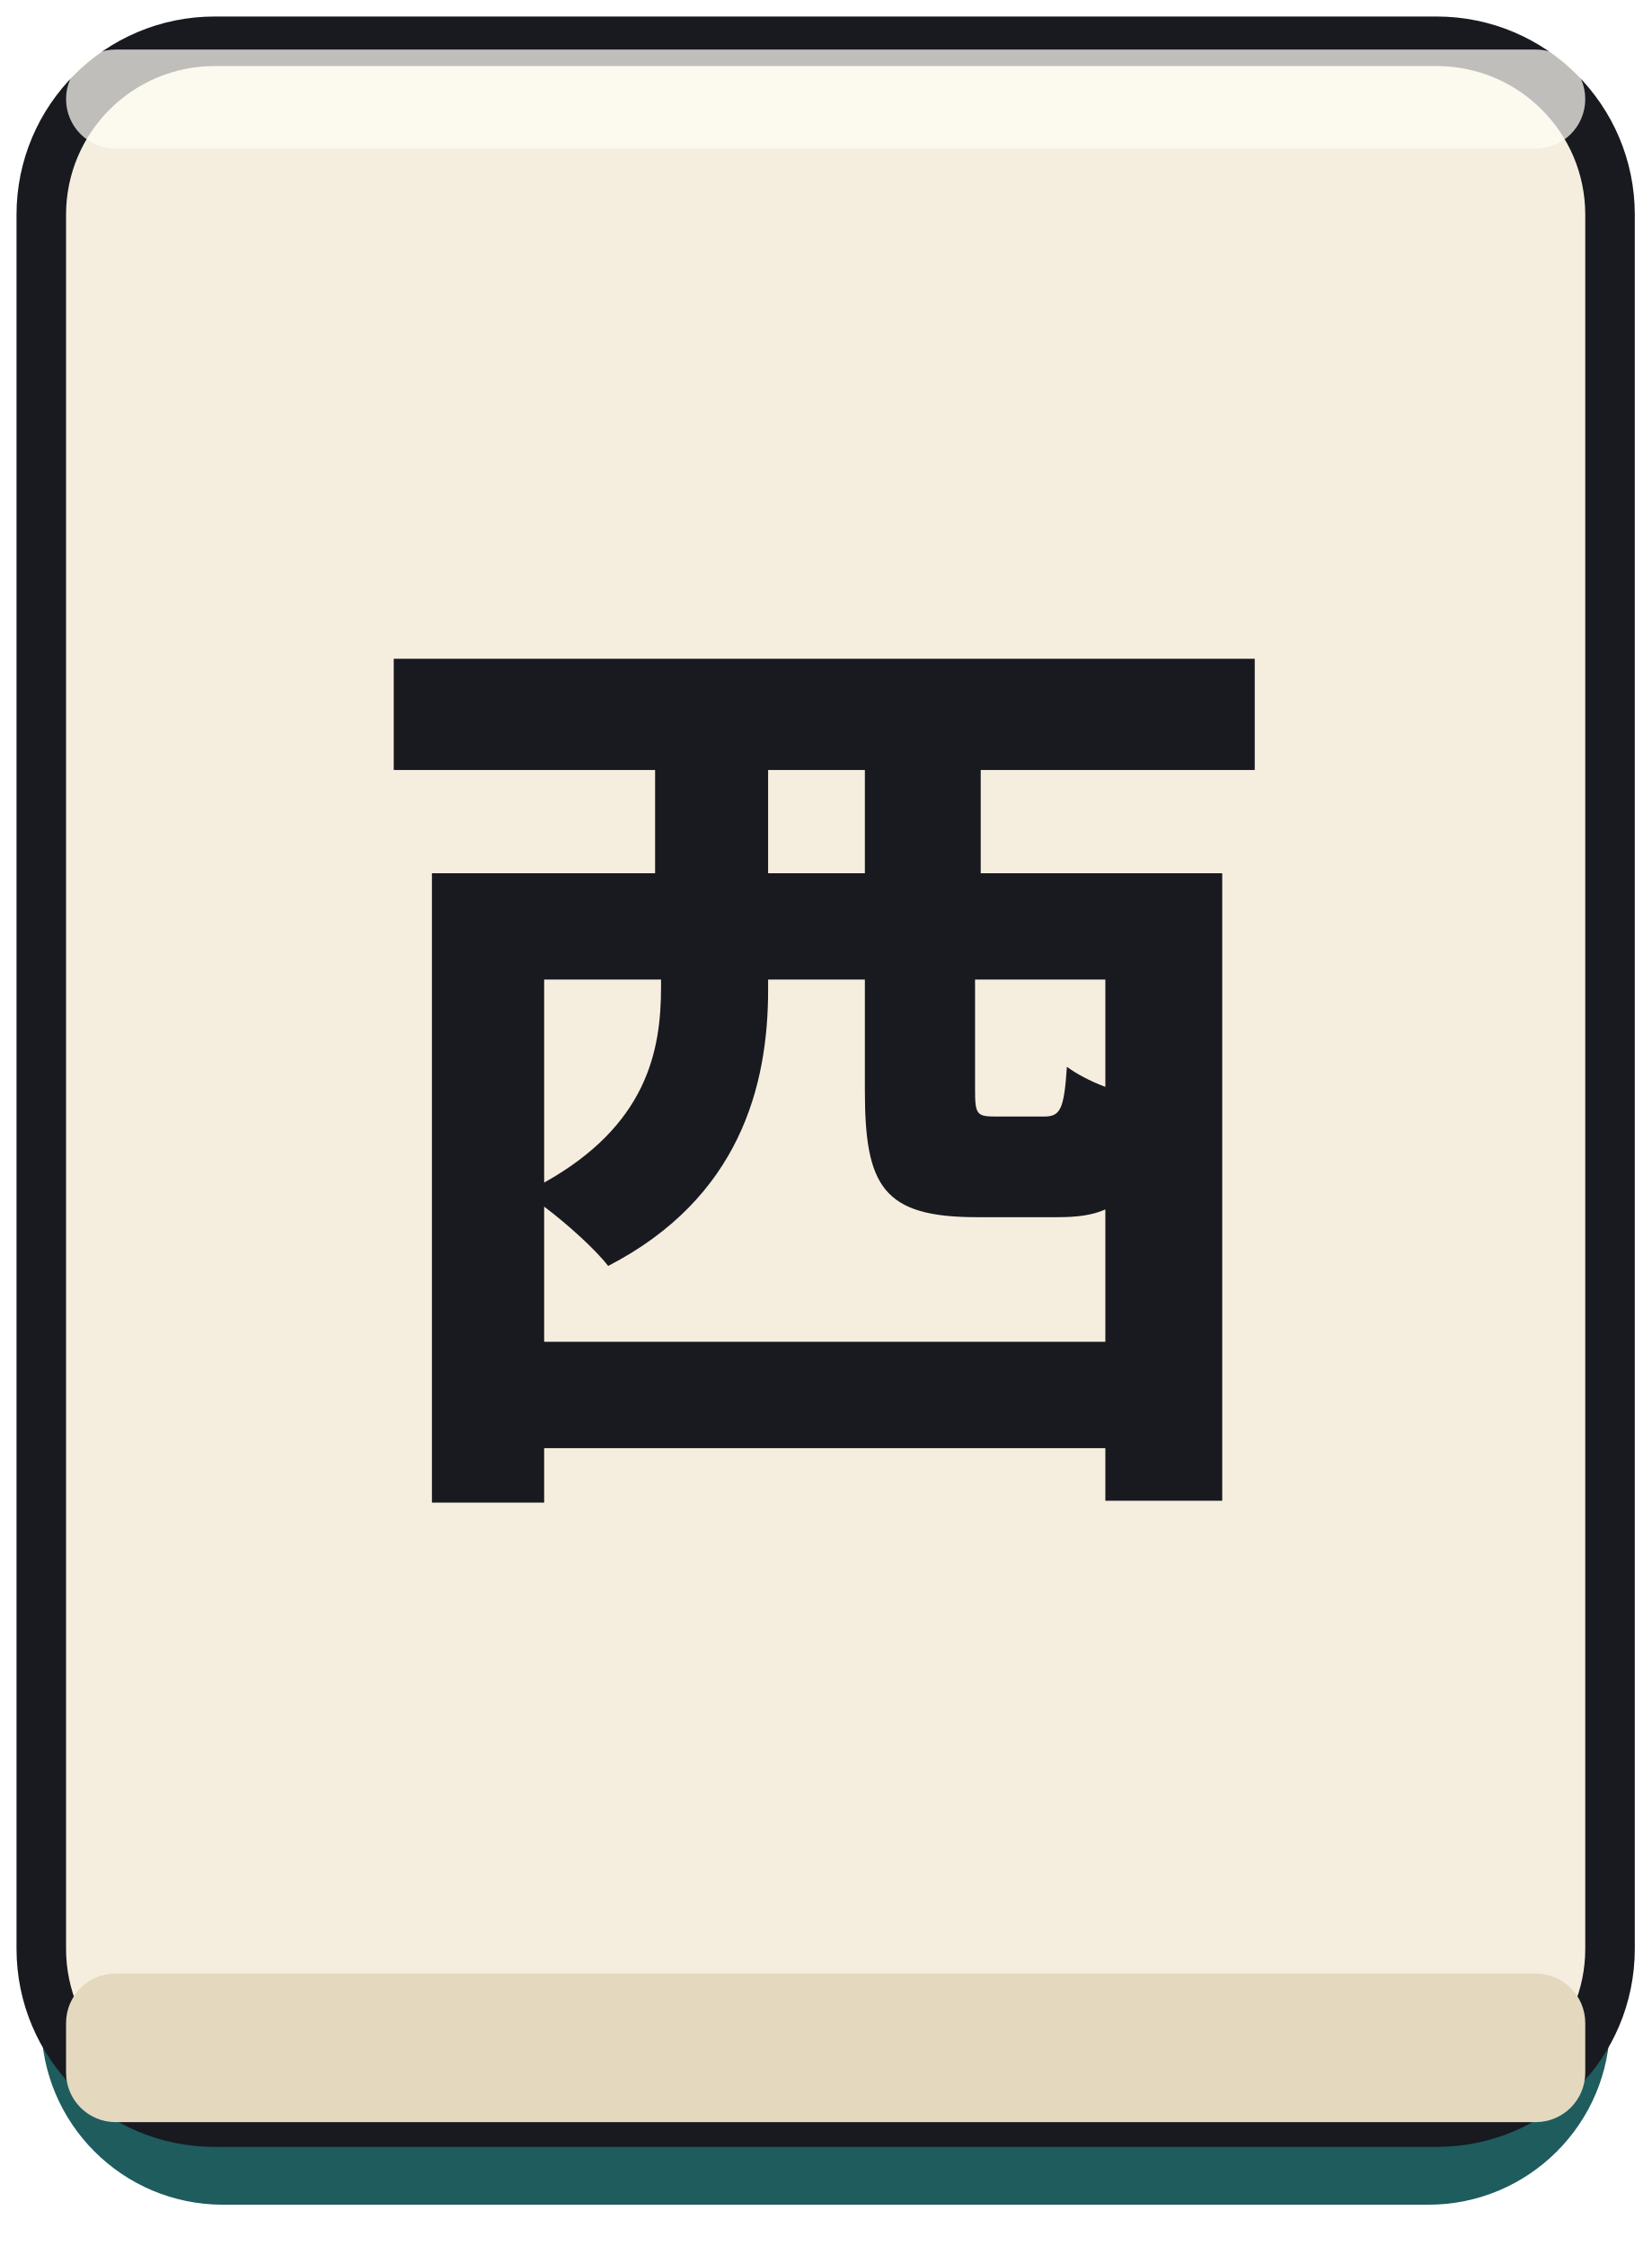
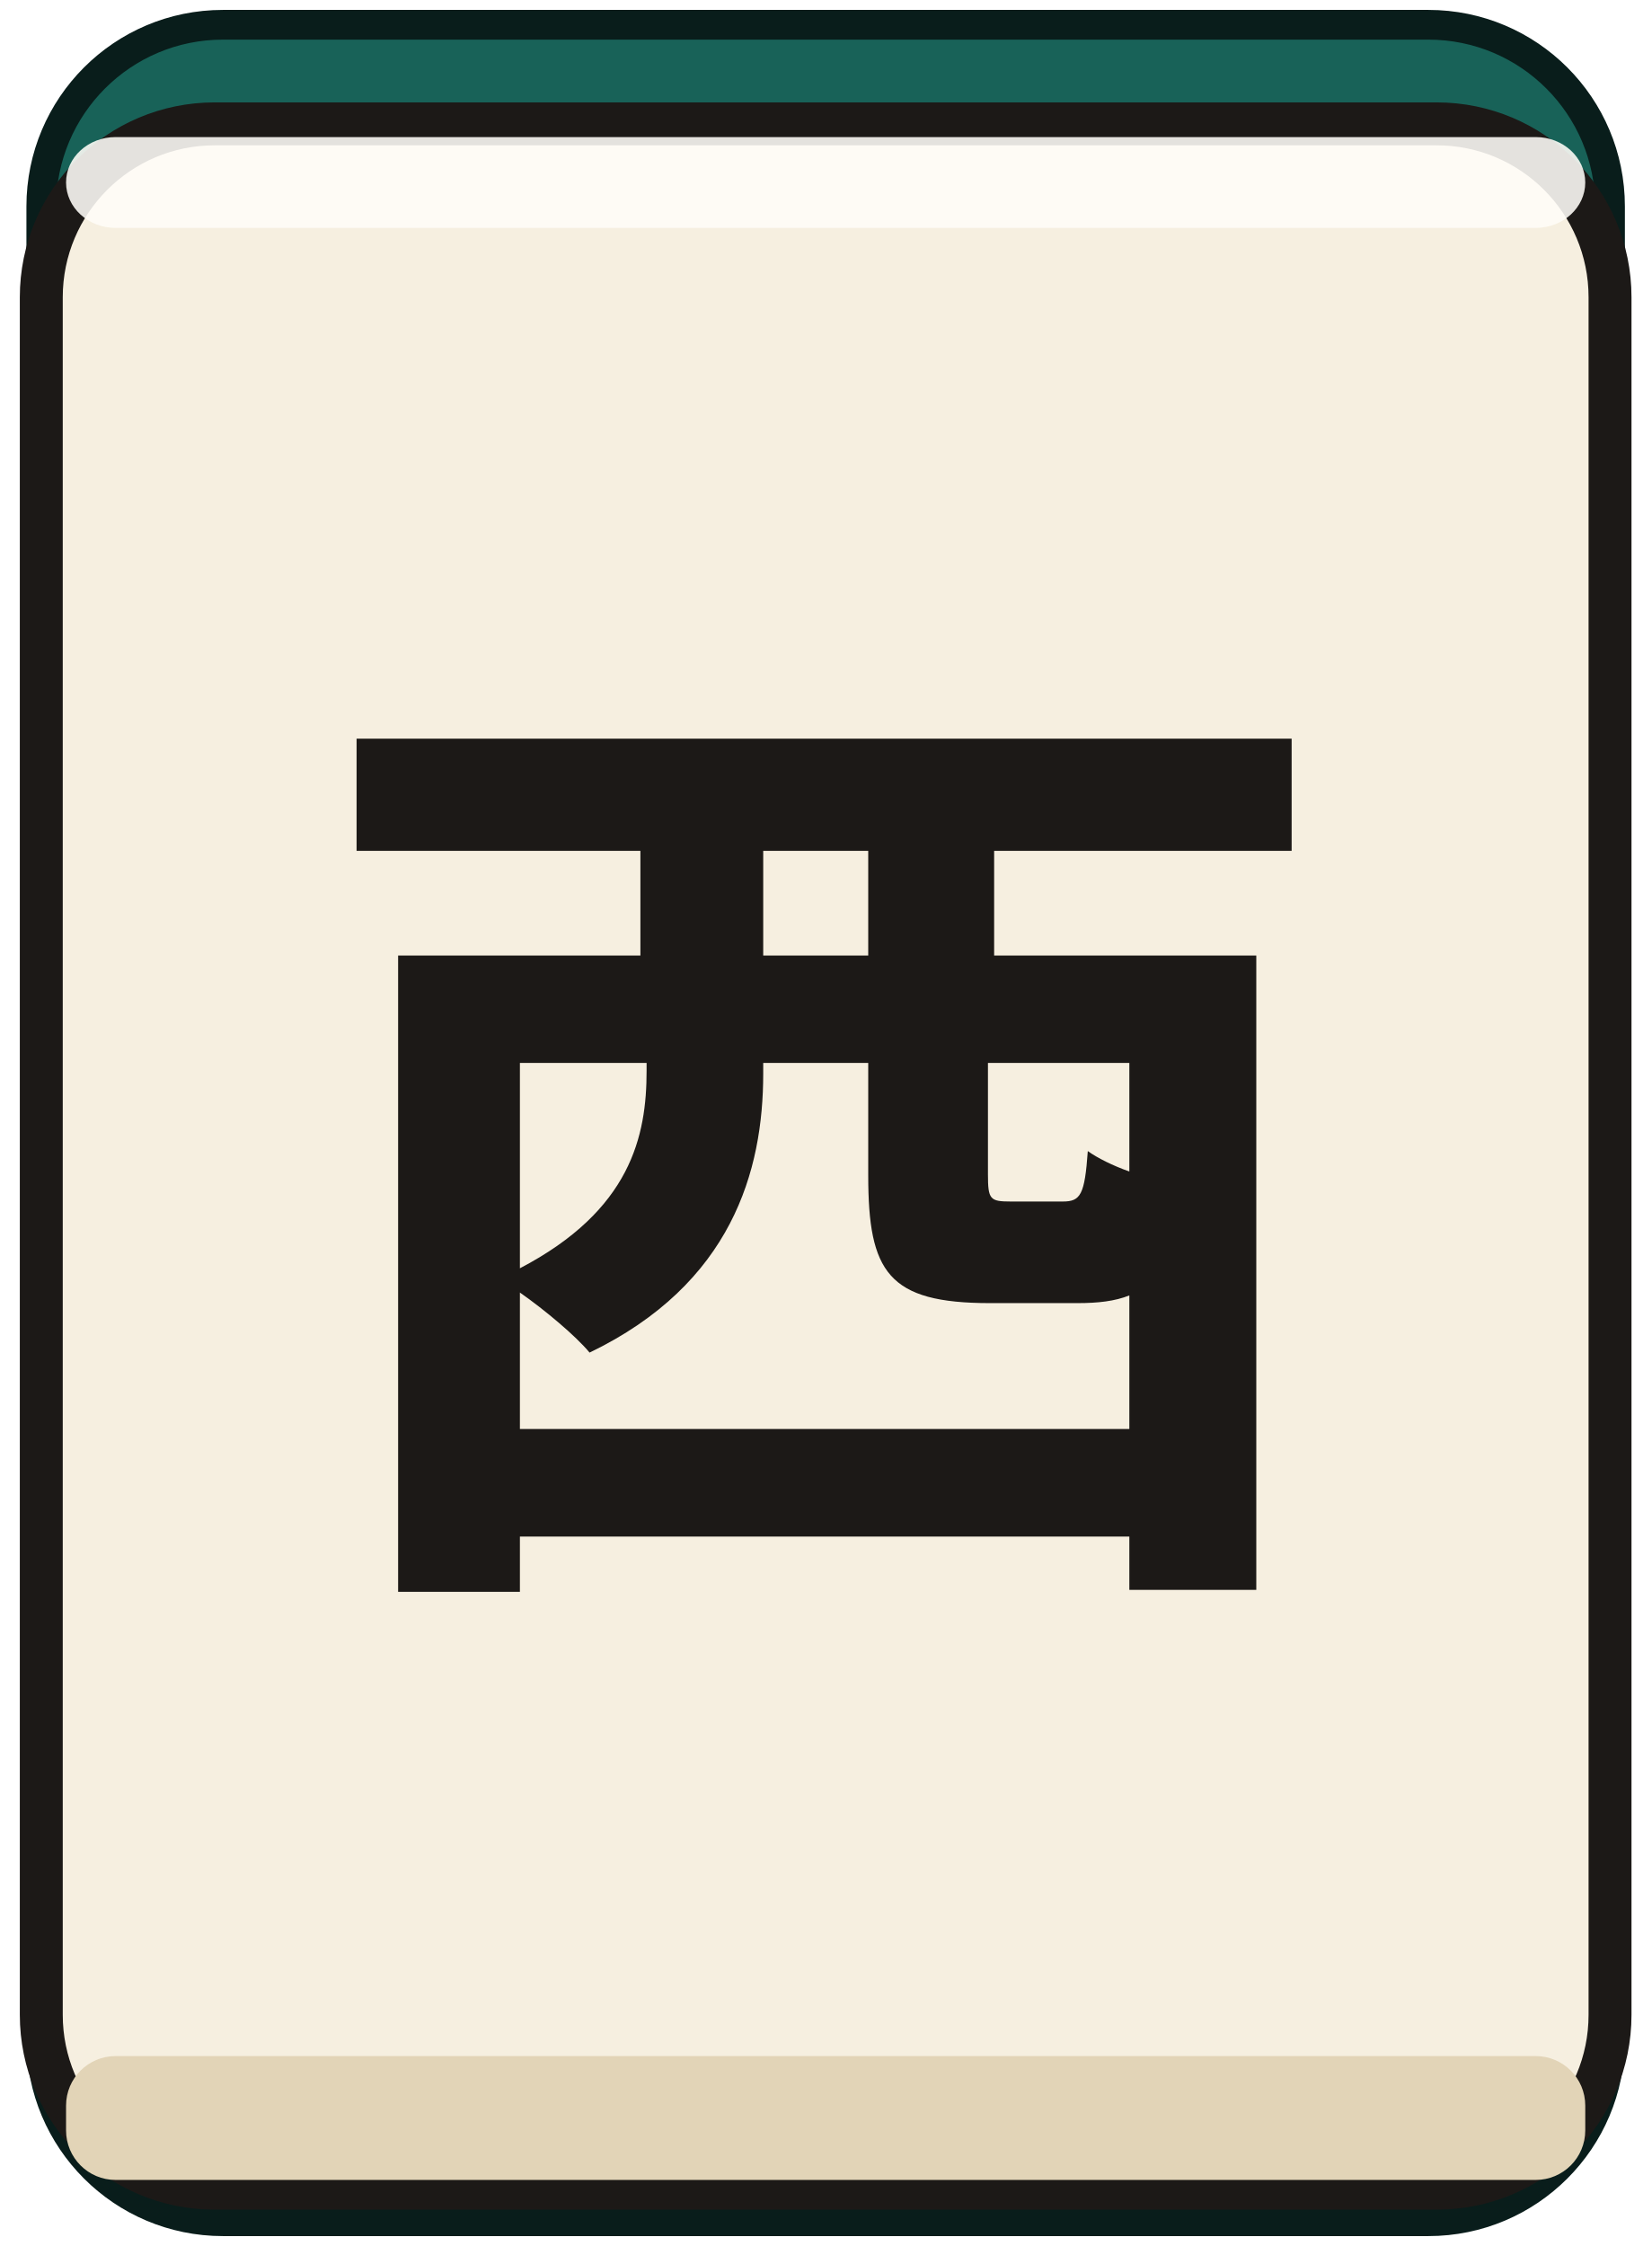
<svg xmlns="http://www.w3.org/2000/svg" viewBox="0 0 100 136">
-   <rect x="2.5" y="5.5" width="95" height="128" rx="11" fill="#1E5C5E" />
-   <rect x="2.5" y="2.5" width="95" height="126" rx="10.5" fill="#F5EEDF" stroke="#181A20" stroke-width="3" />
-   <rect x="4" y="3" width="92" height="6" rx="3" fill="#FFFDF5" opacity="0.72" />
-   <rect x="4" y="119.5" width="92" height="9" rx="3" fill="#E4D8BE" />
-   <text x="50" y="86" text-anchor="middle" font-family="'Songti SC','STSong','PingFang SC',serif" font-weight="900" font-size="58" fill="#181A20" stroke="none" stroke-width="1.2">西</text>
+   <rect x="2.5" y="1.5" width="95" height="133" rx="11" fill="#186258" stroke="#091D1B" stroke-width="1.8" />
+   <rect x="2.5" y="7.5" width="95" height="125" rx="10.5" fill="#F6EFE0" stroke="#1C1917" stroke-width="2.6" />
+   <rect x="4" y="8.3" width="92" height="5.5" rx="3" fill="#FFFDF8" opacity="0.88" />
+   <rect x="4" y="124.5" width="92" height="7.5" rx="3" fill="#E2D4B7" />
+   <g transform="translate(0 8.50) scale(1 0.9308)">
+     <text x="50" y="89" text-anchor="middle" font-family="'Kaiti SC','STKaiti','BiauKai','Songti SC',serif" font-weight="900" font-size="63" fill="#1C1917">西</text>
+   </g>
</svg>
